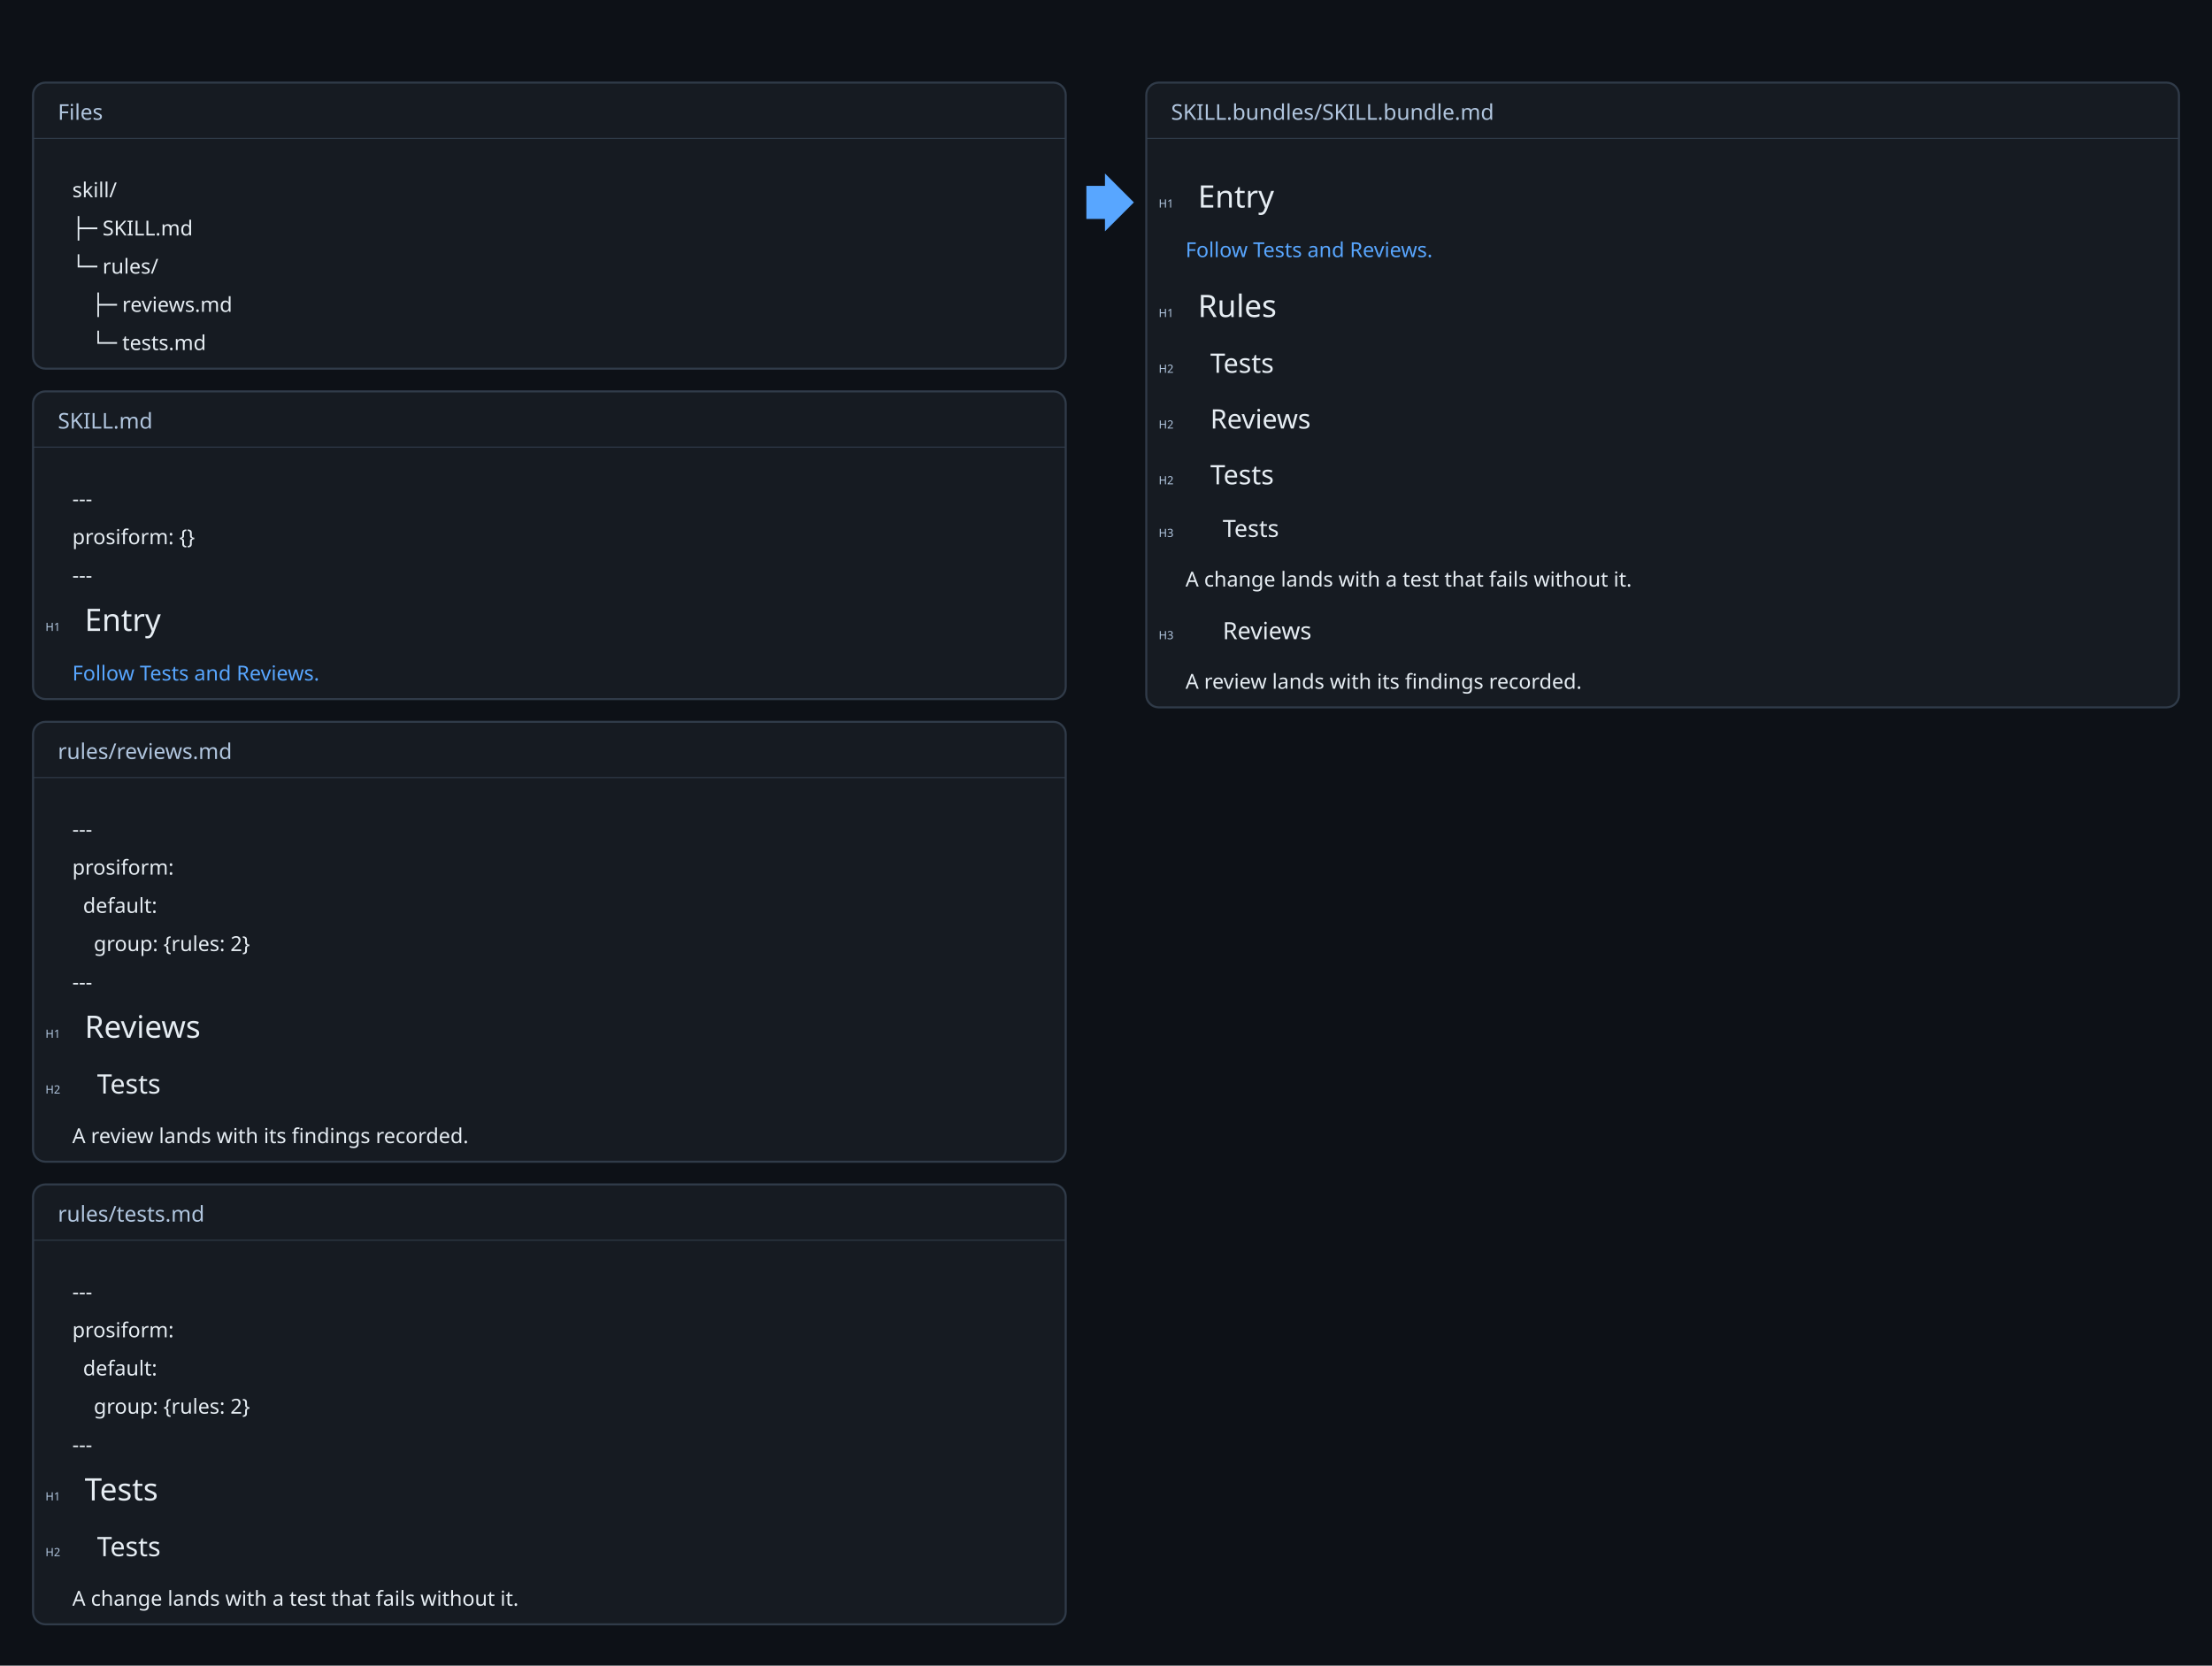
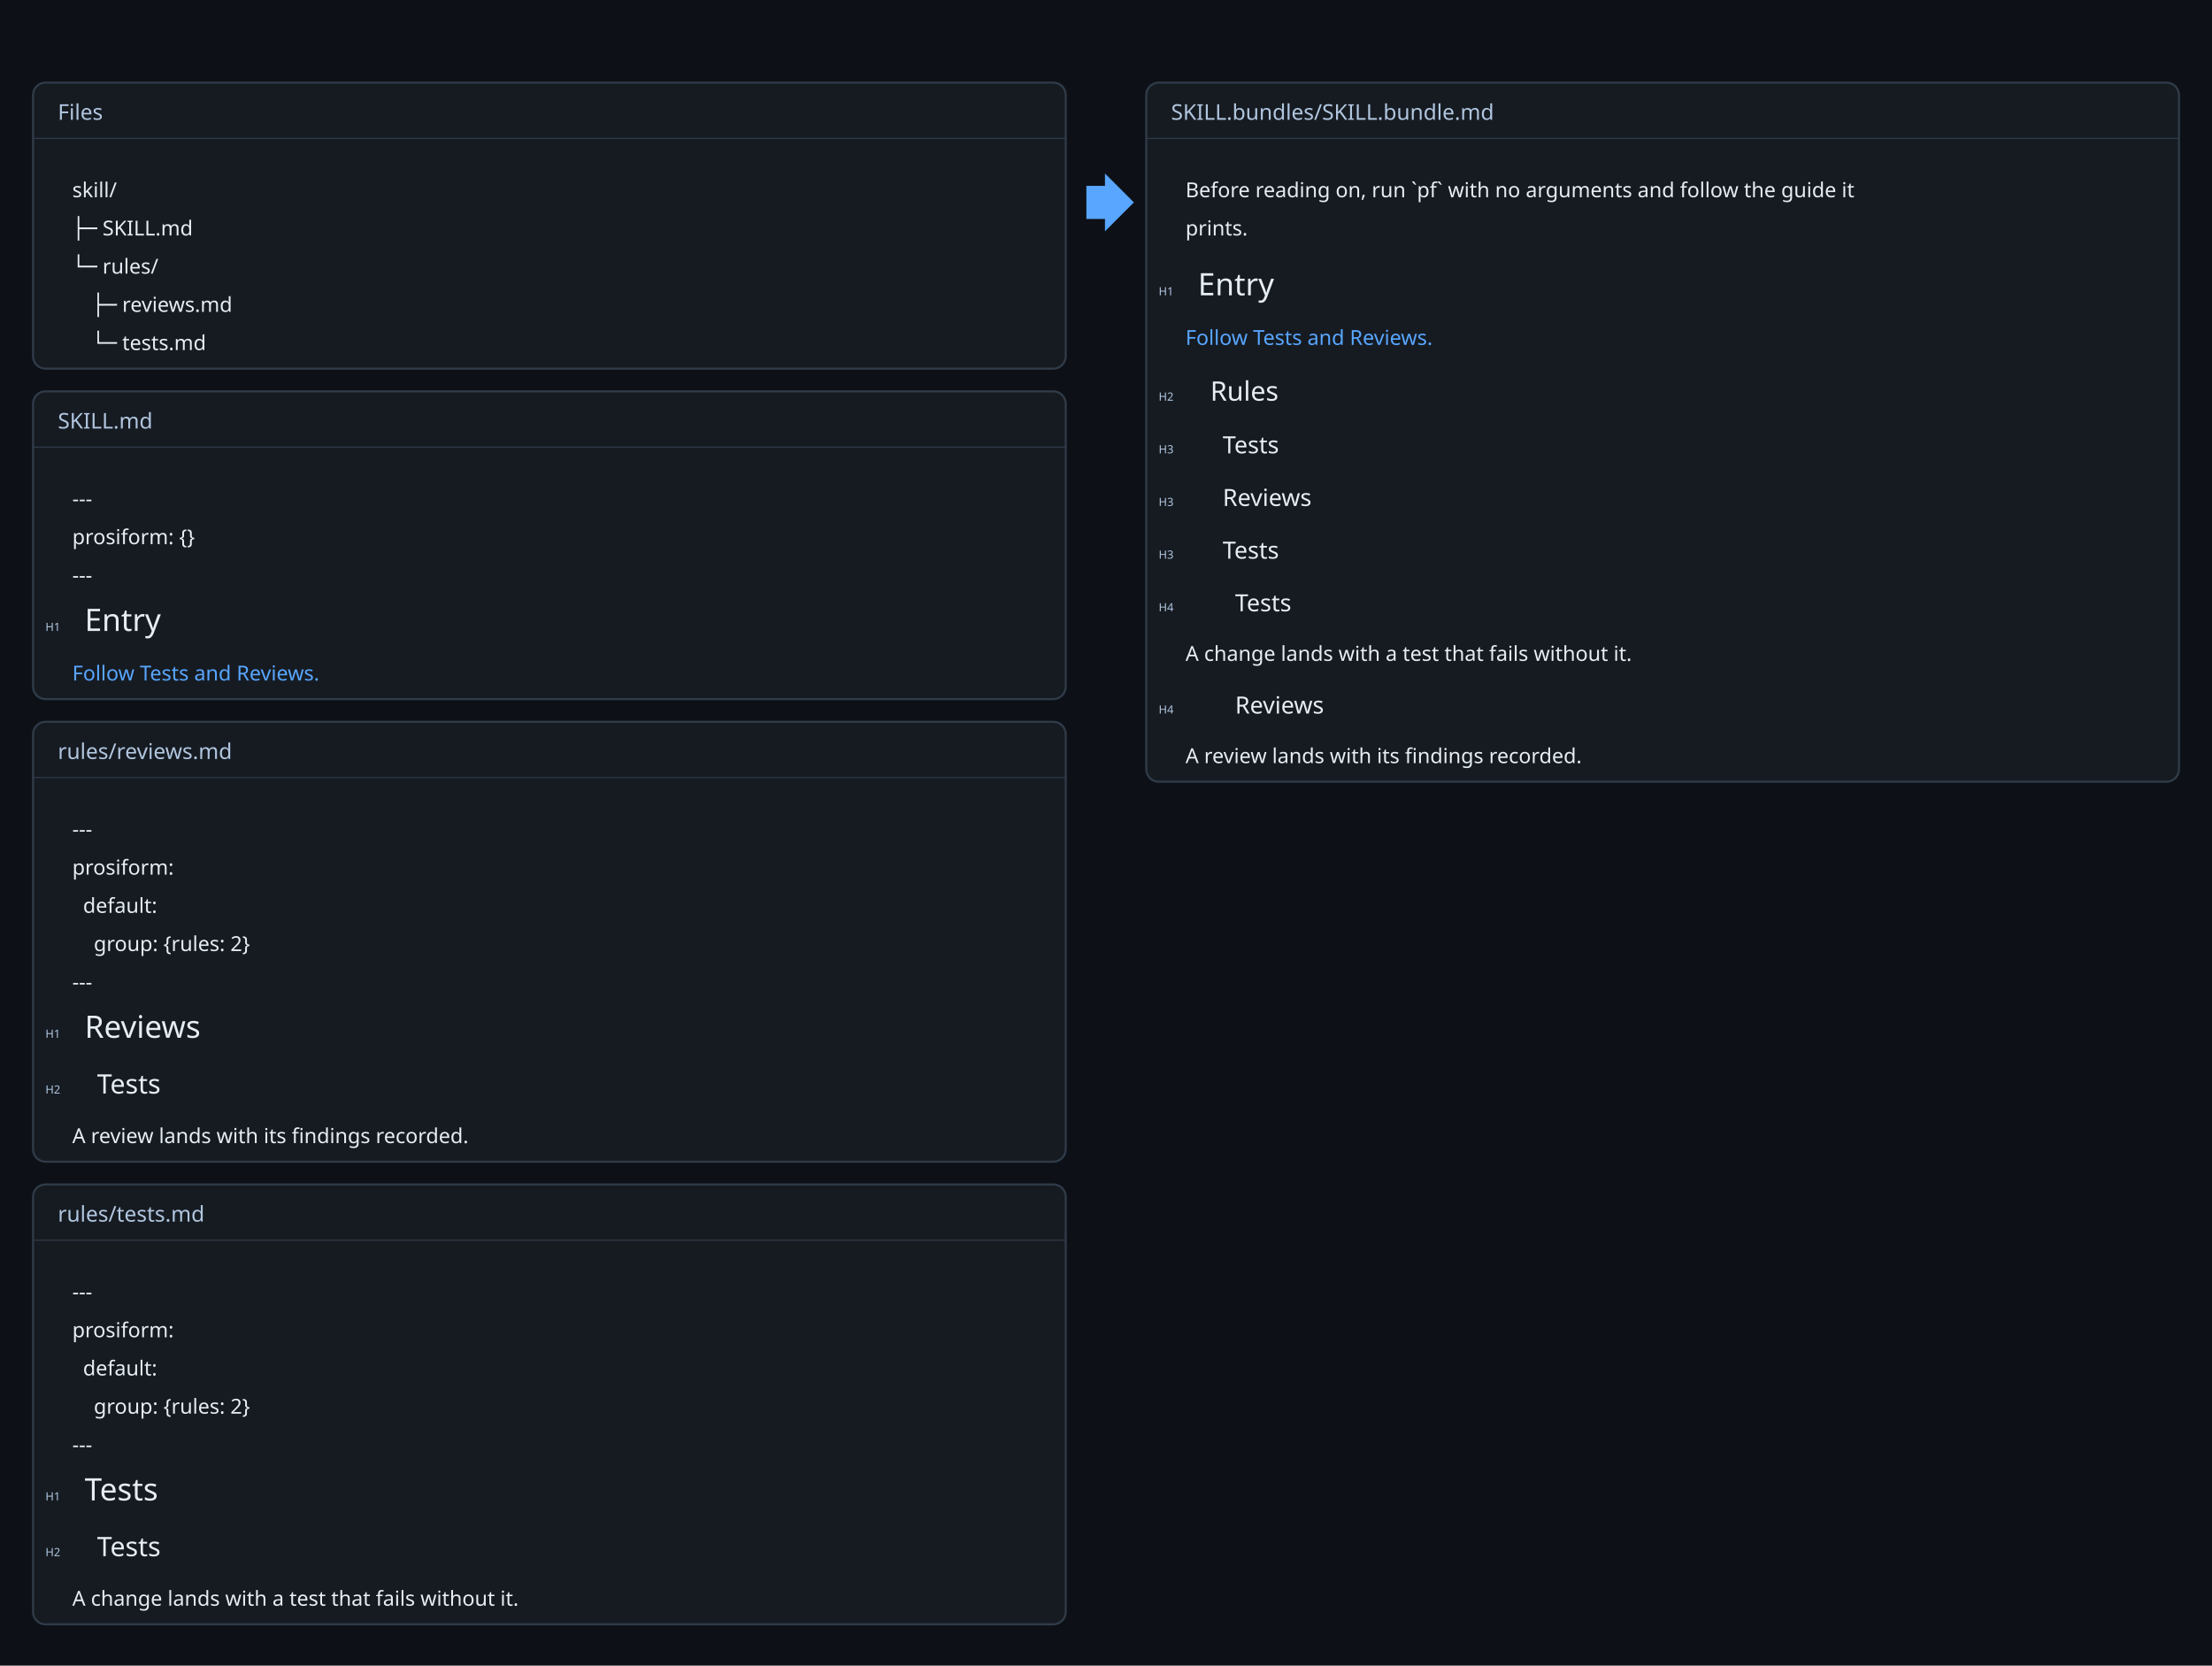
<svg xmlns="http://www.w3.org/2000/svg" width="2142" height="1613" viewBox="0 0 2142 1613" role="img" aria-labelledby="title desc">
  <rect width="2142" height="1613" fill="#0d1117" />
  <g font-family="IBM Plex Mono" xml:space="preserve">
    <rect x="32" y="80" width="1000" height="277" rx="12" fill="#161b22" stroke="#303b49" stroke-width="2" />
    <text x="56" y="116" font-size="21" fill="#b1c6df" font-weight="400">Files</text>
    <path d="M32 134 H1032" stroke="#303b49" />
    <text x="70" y="191" font-size="20" fill="#e6edf3" font-weight="400">skill/</text>
    <text x="70" y="228" font-size="20" fill="#e6edf3" font-weight="400">├─ SKILL.md</text>
    <text x="70" y="265" font-size="20" fill="#e6edf3" font-weight="400">└─ rules/</text>
    <text x="70" y="302" font-size="20" fill="#e6edf3" font-weight="400">   ├─ reviews.md</text>
    <text x="70" y="339" font-size="20" fill="#e6edf3" font-weight="400">   └─ tests.md</text>
    <rect x="32" y="379" width="1000" height="298" rx="12" fill="#161b22" stroke="#303b49" stroke-width="2" />
    <text x="56" y="415" font-size="21" fill="#b1c6df" font-weight="400">SKILL.md</text>
    <path d="M32 433 H1032" stroke="#303b49" />
    <text x="70" y="490" font-size="20" fill="#e6edf3" font-weight="400">---</text>
    <text x="70" y="527" font-size="20" fill="#e6edf3" font-weight="400">prosiform: {}</text>
    <text x="70" y="564" font-size="20" fill="#e6edf3" font-weight="400">---</text>
    <text x="44" y="611" font-size="11" fill="#b1c6df" font-weight="400">H1</text>
    <text x="82" y="611" font-size="30" fill="#e6edf3" font-weight="500">Entry</text>
    <text x="70" y="659" font-size="20" fill="#58a6ff" font-weight="400">Follow Tests and Reviews.</text>
    <rect x="32" y="699" width="1000" height="426" rx="12" fill="#161b22" stroke="#303b49" stroke-width="2" />
    <text x="56" y="735" font-size="21" fill="#b1c6df" font-weight="400">rules/reviews.md</text>
    <path d="M32 753 H1032" stroke="#303b49" />
    <text x="70" y="810" font-size="20" fill="#e6edf3" font-weight="400">---</text>
    <text x="70" y="847" font-size="20" fill="#e6edf3" font-weight="400">prosiform:</text>
    <text x="70" y="884" font-size="20" fill="#e6edf3" font-weight="400">  default:</text>
    <text x="70" y="921" font-size="20" fill="#e6edf3" font-weight="400">    group: {rules: 2}</text>
    <text x="70" y="958" font-size="20" fill="#e6edf3" font-weight="400">---</text>
    <text x="44" y="1005" font-size="11" fill="#b1c6df" font-weight="400">H1</text>
    <text x="82" y="1005" font-size="30" fill="#e6edf3" font-weight="500">Reviews</text>
    <text x="44" y="1059" font-size="11" fill="#b1c6df" font-weight="400">H2</text>
    <text x="94" y="1059" font-size="26" fill="#e6edf3" font-weight="500">Tests</text>
    <text x="70" y="1107" font-size="20" fill="#e6edf3" font-weight="400">A review lands with its findings recorded.</text>
    <rect x="32" y="1147" width="1000" height="426" rx="12" fill="#161b22" stroke="#303b49" stroke-width="2" />
    <text x="56" y="1183" font-size="21" fill="#b1c6df" font-weight="400">rules/tests.md</text>
    <path d="M32 1201 H1032" stroke="#303b49" />
    <text x="70" y="1258" font-size="20" fill="#e6edf3" font-weight="400">---</text>
    <text x="70" y="1295" font-size="20" fill="#e6edf3" font-weight="400">prosiform:</text>
    <text x="70" y="1332" font-size="20" fill="#e6edf3" font-weight="400">  default:</text>
    <text x="70" y="1369" font-size="20" fill="#e6edf3" font-weight="400">    group: {rules: 2}</text>
    <text x="70" y="1406" font-size="20" fill="#e6edf3" font-weight="400">---</text>
    <text x="44" y="1453" font-size="11" fill="#b1c6df" font-weight="400">H1</text>
    <text x="82" y="1453" font-size="30" fill="#e6edf3" font-weight="500">Tests</text>
    <text x="44" y="1507" font-size="11" fill="#b1c6df" font-weight="400">H2</text>
    <text x="94" y="1507" font-size="26" fill="#e6edf3" font-weight="500">Tests</text>
    <text x="70" y="1555" font-size="20" fill="#e6edf3" font-weight="400">A change lands with a test that fails without it.</text>
-     <rect x="1110" y="80" width="1000" height="605" rx="12" fill="#161b22" stroke="#303b49" stroke-width="2" />
+     <rect x="1110" y="80" width="1000" height="677" rx="12" fill="#161b22" stroke="#303b49" stroke-width="2" />
    <text x="1134" y="116" font-size="21" fill="#b1c6df" font-weight="400">SKILL.bundles/SKILL.bundle.md</text>
    <path d="M1110 134 H2110" stroke="#303b49" />
-     <text x="1122" y="201" font-size="11" fill="#b1c6df" font-weight="400">H1</text>
-     <text x="1160" y="201" font-size="30" fill="#e6edf3" font-weight="500">Entry</text>
-     <text x="1148" y="249" font-size="20" fill="#58a6ff" font-weight="400">Follow Tests and Reviews.</text>
-     <text x="1122" y="307" font-size="11" fill="#b1c6df" font-weight="400">H1</text>
-     <text x="1160" y="307" font-size="30" fill="#e6edf3" font-weight="500">Rules</text>
-     <text x="1122" y="361" font-size="11" fill="#b1c6df" font-weight="400">H2</text>
-     <text x="1172" y="361" font-size="26" fill="#e6edf3" font-weight="500">Tests</text>
-     <text x="1122" y="415" font-size="11" fill="#b1c6df" font-weight="400">H2</text>
-     <text x="1172" y="415" font-size="26" fill="#e6edf3" font-weight="500">Reviews</text>
-     <text x="1122" y="469" font-size="11" fill="#b1c6df" font-weight="400">H2</text>
-     <text x="1172" y="469" font-size="26" fill="#e6edf3" font-weight="500">Tests</text>
-     <text x="1122" y="520" font-size="11" fill="#b1c6df" font-weight="400">H3</text>
-     <text x="1184" y="520" font-size="23" fill="#e6edf3" font-weight="500">Tests</text>
-     <text x="1148" y="568" font-size="20" fill="#e6edf3" font-weight="400">A change lands with a test that fails without it.</text>
-     <text x="1122" y="619" font-size="11" fill="#b1c6df" font-weight="400">H3</text>
-     <text x="1184" y="619" font-size="23" fill="#e6edf3" font-weight="500">Reviews</text>
-     <text x="1148" y="667" font-size="20" fill="#e6edf3" font-weight="400">A review lands with its findings recorded.</text>
+     <text x="1148" y="191" font-size="20" fill="#e6edf3" font-weight="400">Before reading on, run `pf` with no arguments and follow the guide it</text>
+     <text x="1148" y="228" font-size="20" fill="#e6edf3" font-weight="400">prints.</text>
+     <text x="1122" y="286" font-size="11" fill="#b1c6df" font-weight="400">H1</text>
+     <text x="1160" y="286" font-size="30" fill="#e6edf3" font-weight="500">Entry</text>
+     <text x="1148" y="334" font-size="20" fill="#58a6ff" font-weight="400">Follow Tests and Reviews.</text>
+     <text x="1122" y="388" font-size="11" fill="#b1c6df" font-weight="400">H2</text>
+     <text x="1172" y="388" font-size="26" fill="#e6edf3" font-weight="500">Rules</text>
+     <text x="1122" y="439" font-size="11" fill="#b1c6df" font-weight="400">H3</text>
+     <text x="1184" y="439" font-size="23" fill="#e6edf3" font-weight="500">Tests</text>
+     <text x="1122" y="490" font-size="11" fill="#b1c6df" font-weight="400">H3</text>
+     <text x="1184" y="490" font-size="23" fill="#e6edf3" font-weight="500">Reviews</text>
+     <text x="1122" y="541" font-size="11" fill="#b1c6df" font-weight="400">H3</text>
+     <text x="1184" y="541" font-size="23" fill="#e6edf3" font-weight="500">Tests</text>
+     <text x="1122" y="592" font-size="11" fill="#b1c6df" font-weight="400">H4</text>
+     <text x="1196" y="592" font-size="23" fill="#e6edf3" font-weight="500">Tests</text>
+     <text x="1148" y="640" font-size="20" fill="#e6edf3" font-weight="400">A change lands with a test that fails without it.</text>
+     <text x="1122" y="691" font-size="11" fill="#b1c6df" font-weight="400">H4</text>
+     <text x="1196" y="691" font-size="23" fill="#e6edf3" font-weight="500">Reviews</text>
+     <text x="1148" y="739" font-size="20" fill="#e6edf3" font-weight="400">A review lands with its findings recorded.</text>
    <path d="M1052 180 H1070 V168 L1098 196 L1070 224 V212 H1052Z" fill="#58a6ff" />
  </g>
</svg>
